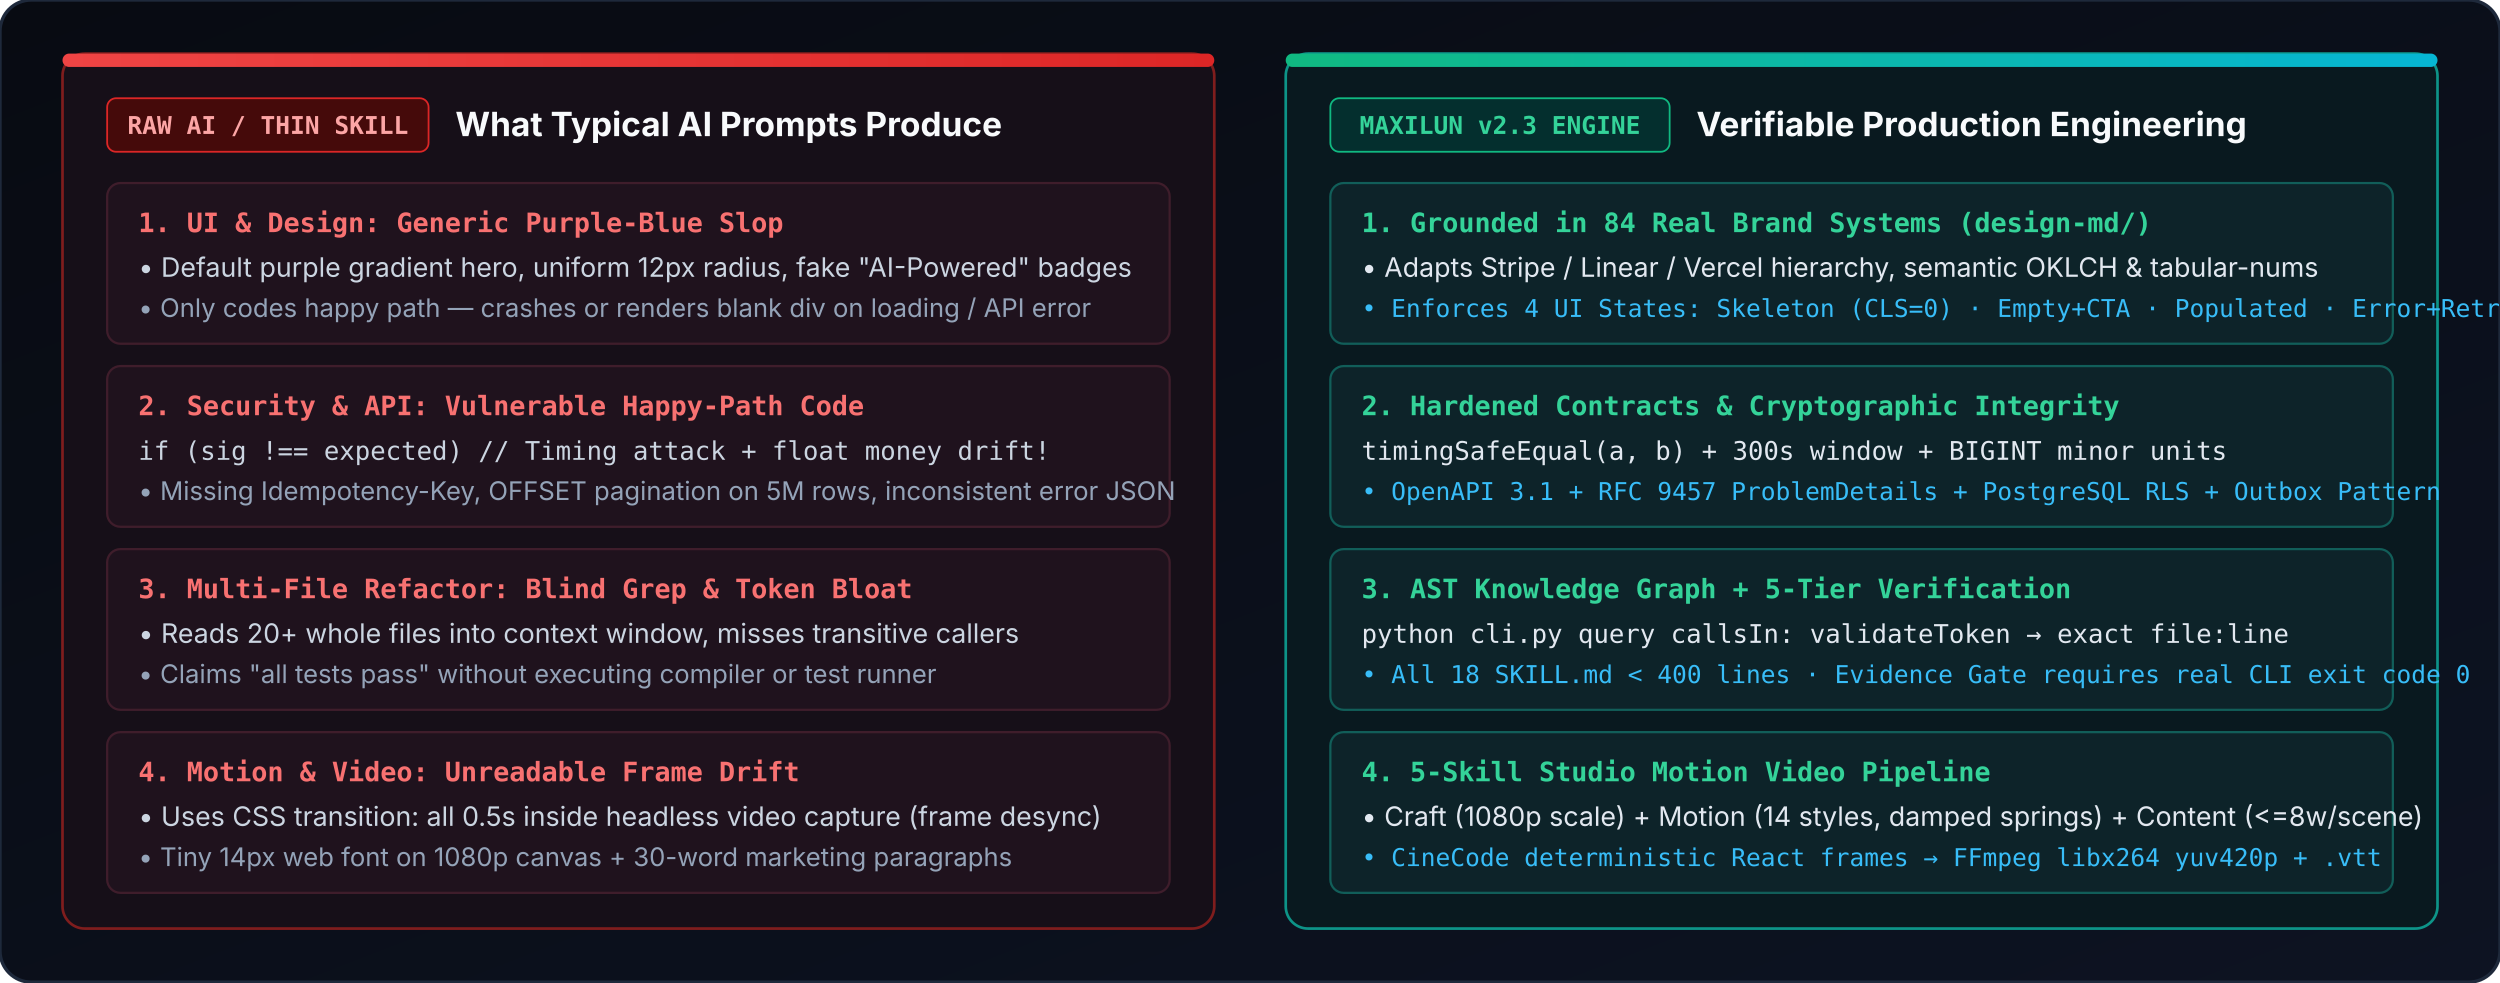
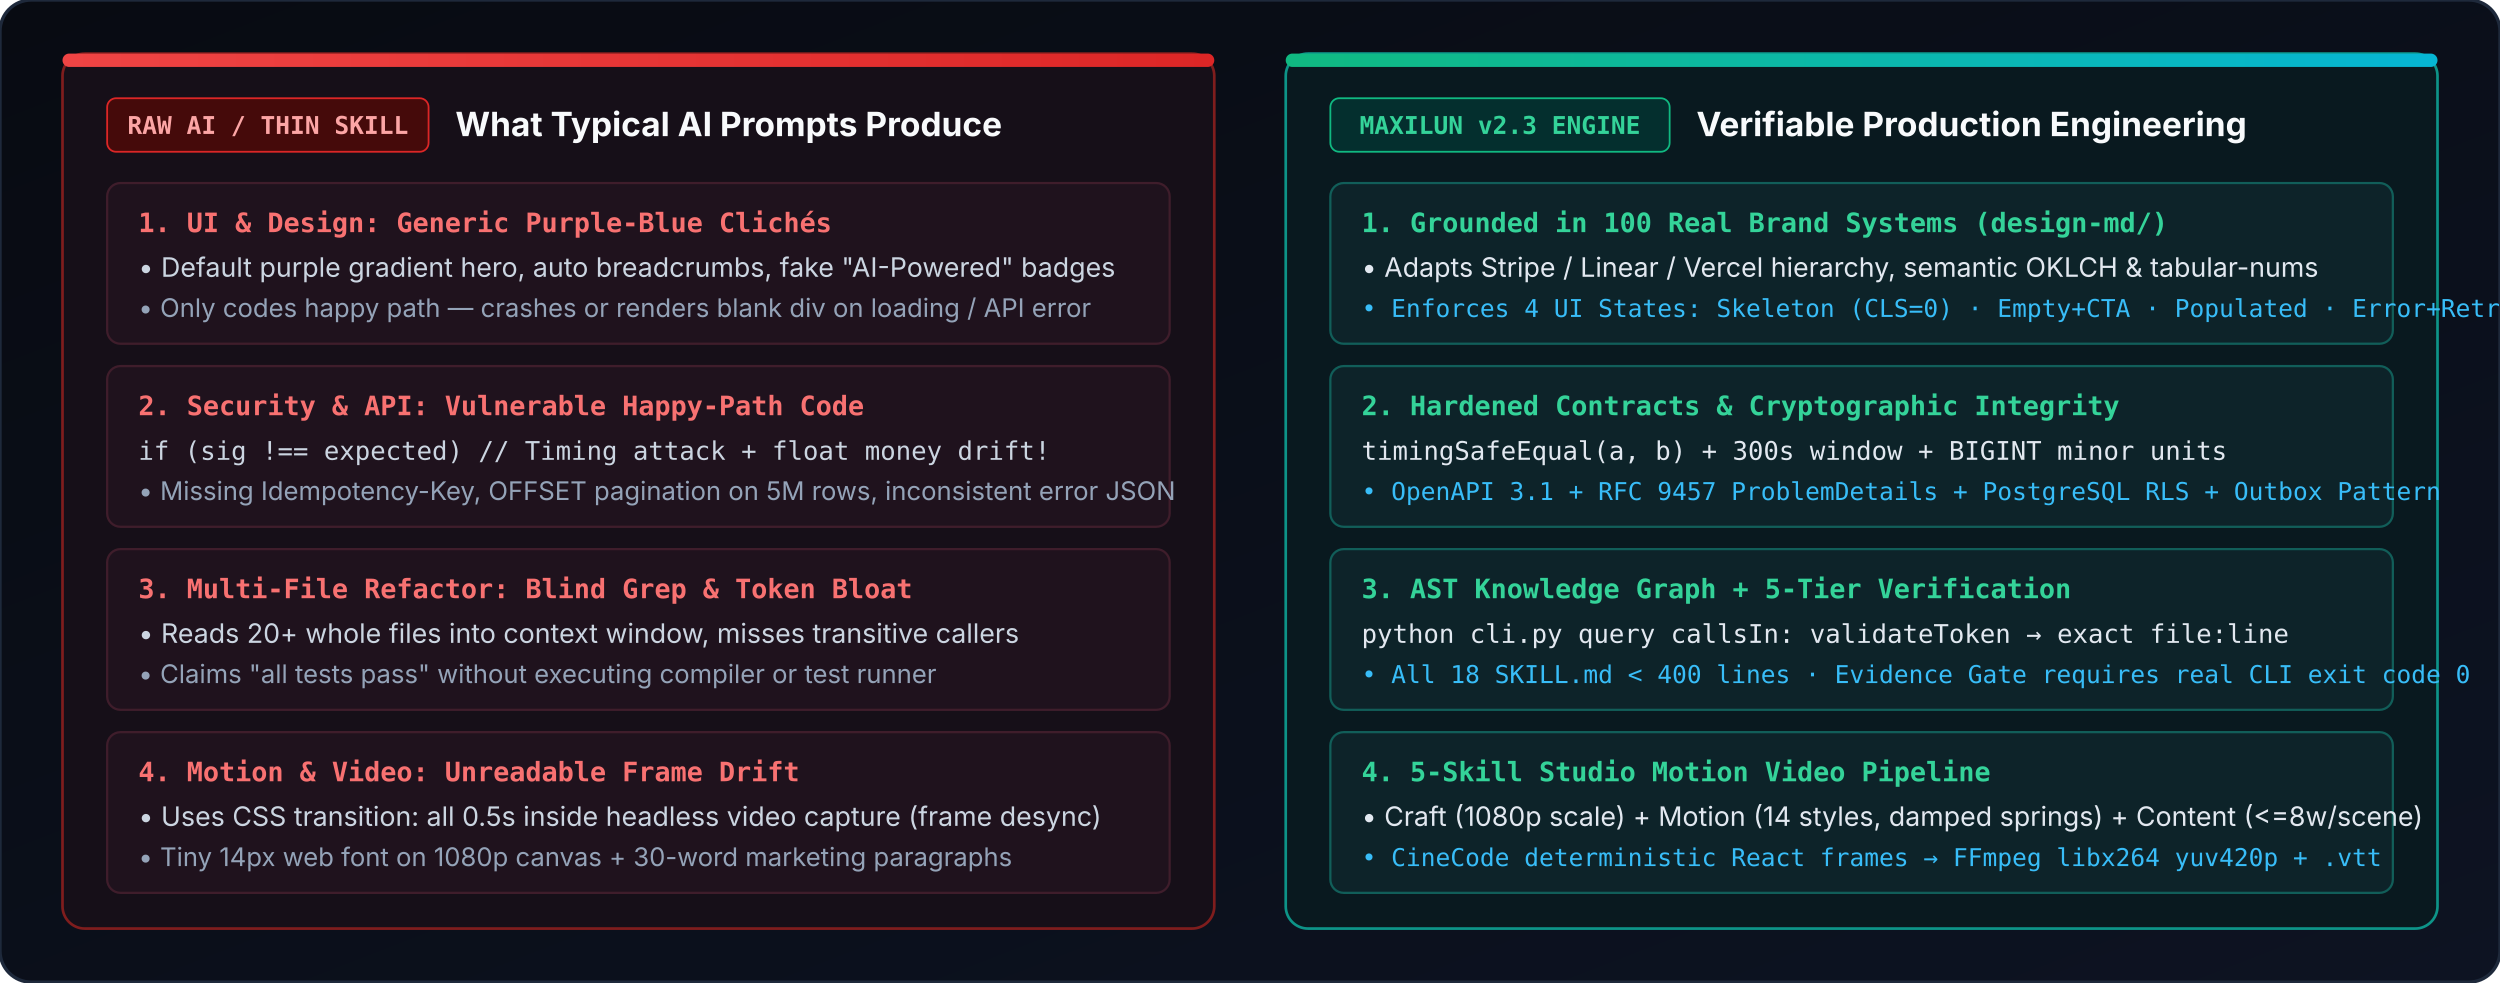
<svg xmlns="http://www.w3.org/2000/svg" viewBox="0 0 1120 440" width="100%" height="100%">
  <defs>
    <linearGradient id="bgProof" x1="0%" y1="0%" x2="100%" y2="100%">
      <stop offset="0%" stop-color="#080b12" />
      <stop offset="100%" stop-color="#0d1322" />
    </linearGradient>
-     <linearGradient id="slopGrad" x1="0%" y1="0%" x2="100%" y2="0%">
+     <linearGradient id="rawGrad" x1="0%" y1="0%" x2="100%" y2="0%">
      <stop offset="0%" stop-color="#ef4444" />
      <stop offset="100%" stop-color="#dc2626" />
    </linearGradient>
    <linearGradient id="craftGrad" x1="0%" y1="0%" x2="100%" y2="0%">
      <stop offset="0%" stop-color="#10b981" />
      <stop offset="100%" stop-color="#06b6d4" />
    </linearGradient>
  </defs>
  <rect width="1120" height="440" rx="14" fill="url(#bgProof)" stroke="#1e293b" stroke-width="1.5" />
  <g transform="translate(28, 24)">
    <rect width="516" height="392" rx="10" fill="#160f18" stroke="#7f1d1d" stroke-width="1.2" />
-     <rect width="516" height="6" rx="3" fill="url(#slopGrad)" />
+     <rect width="516" height="6" rx="3" fill="url(#rawGrad)" />
    <rect x="20" y="20" width="144" height="24" rx="4" fill="#450a0a" stroke="#dc2626" stroke-width="0.8" />
    <text x="92" y="36" text-anchor="middle" fill="#fca5a5" font-family="ui-monospace, SFMono-Regular, Menlo, monospace" font-size="11" font-weight="700">RAW AI / THIN SKILL</text>
    <text x="176" y="37" fill="#f8fafc" font-family="system-ui, -apple-system, sans-serif" font-size="15" font-weight="700">What Typical AI Prompts Produce</text>
    <rect x="20" y="58" width="476" height="72" rx="6" fill="#1f121d" stroke="#3f1d2b" stroke-width="1" />
-     <text x="34" y="80" fill="#f87171" font-family="ui-monospace, SFMono-Regular, Menlo, monospace" font-size="12" font-weight="700">1. UI &amp; Design: Generic Purple-Blue Slop</text>
-     <text x="34" y="100" fill="#cbd5e1" font-family="system-ui, -apple-system, sans-serif" font-size="12">• Default purple gradient hero, uniform 12px radius, fake "AI-Powered" badges</text>
+     <text x="34" y="80" fill="#f87171" font-family="ui-monospace, SFMono-Regular, Menlo, monospace" font-size="12" font-weight="700">1. UI &amp; Design: Generic Purple-Blue Clichés</text>
+     <text x="34" y="100" fill="#cbd5e1" font-family="system-ui, -apple-system, sans-serif" font-size="12">• Default purple gradient hero, auto breadcrumbs, fake "AI-Powered" badges</text>
    <text x="34" y="118" fill="#94a3b8" font-family="system-ui, -apple-system, sans-serif" font-size="11.5">• Only codes happy path — crashes or renders blank div on loading / API error</text>
    <rect x="20" y="140" width="476" height="72" rx="6" fill="#1f121d" stroke="#3f1d2b" stroke-width="1" />
    <text x="34" y="162" fill="#f87171" font-family="ui-monospace, SFMono-Regular, Menlo, monospace" font-size="12" font-weight="700">2. Security &amp; API: Vulnerable Happy-Path Code</text>
    <text x="34" y="182" fill="#cbd5e1" font-family="ui-monospace, SFMono-Regular, Menlo, monospace" font-size="11.5">if (sig !== expected) // Timing attack + float money drift!</text>
    <text x="34" y="200" fill="#94a3b8" font-family="system-ui, -apple-system, sans-serif" font-size="11.5">• Missing Idempotency-Key, OFFSET pagination on 5M rows, inconsistent error JSON</text>
    <rect x="20" y="222" width="476" height="72" rx="6" fill="#1f121d" stroke="#3f1d2b" stroke-width="1" />
    <text x="34" y="244" fill="#f87171" font-family="ui-monospace, SFMono-Regular, Menlo, monospace" font-size="12" font-weight="700">3. Multi-File Refactor: Blind Grep &amp; Token Bloat</text>
    <text x="34" y="264" fill="#cbd5e1" font-family="system-ui, -apple-system, sans-serif" font-size="12">• Reads 20+ whole files into context window, misses transitive callers</text>
    <text x="34" y="282" fill="#94a3b8" font-family="system-ui, -apple-system, sans-serif" font-size="11.5">• Claims "all tests pass" without executing compiler or test runner</text>
    <rect x="20" y="304" width="476" height="72" rx="6" fill="#1f121d" stroke="#3f1d2b" stroke-width="1" />
    <text x="34" y="326" fill="#f87171" font-family="ui-monospace, SFMono-Regular, Menlo, monospace" font-size="12" font-weight="700">4. Motion &amp; Video: Unreadable Frame Drift</text>
    <text x="34" y="346" fill="#cbd5e1" font-family="system-ui, -apple-system, sans-serif" font-size="12">• Uses CSS transition: all 0.5s inside headless video capture (frame desync)</text>
    <text x="34" y="364" fill="#94a3b8" font-family="system-ui, -apple-system, sans-serif" font-size="11.5">• Tiny 14px web font on 1080p canvas + 30-word marketing paragraphs</text>
  </g>
  <g transform="translate(576, 24)">
    <rect width="516" height="392" rx="10" fill="#09191f" stroke="#0d9488" stroke-width="1.2" />
    <rect width="516" height="6" rx="3" fill="url(#craftGrad)" />
    <rect x="20" y="20" width="152" height="24" rx="4" fill="#042f2e" stroke="#10b981" stroke-width="0.8" />
    <text x="96" y="36" text-anchor="middle" fill="#34d399" font-family="ui-monospace, SFMono-Regular, Menlo, monospace" font-size="11" font-weight="700">MAXILUN v2.3 ENGINE</text>
    <text x="184" y="37" fill="#f8fafc" font-family="system-ui, -apple-system, sans-serif" font-size="15" font-weight="700">Verifiable Production Engineering</text>
    <rect x="20" y="58" width="476" height="72" rx="6" fill="#0d2329" stroke="#115e59" stroke-width="1" />
-     <text x="34" y="80" fill="#34d399" font-family="ui-monospace, SFMono-Regular, Menlo, monospace" font-size="12" font-weight="700">1. Grounded in 84 Real Brand Systems (design-md/)</text>
+     <text x="34" y="80" fill="#34d399" font-family="ui-monospace, SFMono-Regular, Menlo, monospace" font-size="12" font-weight="700">1. Grounded in 100 Real Brand Systems (design-md/)</text>
    <text x="34" y="100" fill="#e2e8f0" font-family="system-ui, -apple-system, sans-serif" font-size="12">• Adapts Stripe / Linear / Vercel hierarchy, semantic OKLCH &amp; tabular-nums</text>
    <text x="34" y="118" fill="#38bdf8" font-family="ui-monospace, SFMono-Regular, Menlo, monospace" font-size="11">• Enforces 4 UI States: Skeleton (CLS=0) · Empty+CTA · Populated · Error+Retry</text>
    <rect x="20" y="140" width="476" height="72" rx="6" fill="#0d2329" stroke="#115e59" stroke-width="1" />
    <text x="34" y="162" fill="#34d399" font-family="ui-monospace, SFMono-Regular, Menlo, monospace" font-size="12" font-weight="700">2. Hardened Contracts &amp; Cryptographic Integrity</text>
    <text x="34" y="182" fill="#e2e8f0" font-family="ui-monospace, SFMono-Regular, Menlo, monospace" font-size="11.5">timingSafeEqual(a, b) + 300s window + BIGINT minor units</text>
    <text x="34" y="200" fill="#38bdf8" font-family="ui-monospace, SFMono-Regular, Menlo, monospace" font-size="11">• OpenAPI 3.1 + RFC 9457 ProblemDetails + PostgreSQL RLS + Outbox Pattern</text>
    <rect x="20" y="222" width="476" height="72" rx="6" fill="#0d2329" stroke="#115e59" stroke-width="1" />
    <text x="34" y="244" fill="#34d399" font-family="ui-monospace, SFMono-Regular, Menlo, monospace" font-size="12" font-weight="700">3. AST Knowledge Graph + 5-Tier Verification</text>
    <text x="34" y="264" fill="#e2e8f0" font-family="ui-monospace, SFMono-Regular, Menlo, monospace" font-size="11.5">python cli.py query callsIn: validateToken → exact file:line</text>
    <text x="34" y="282" fill="#38bdf8" font-family="ui-monospace, SFMono-Regular, Menlo, monospace" font-size="11">• All 18 SKILL.md &lt; 400 lines · Evidence Gate requires real CLI exit code 0</text>
    <rect x="20" y="304" width="476" height="72" rx="6" fill="#0d2329" stroke="#115e59" stroke-width="1" />
    <text x="34" y="326" fill="#34d399" font-family="ui-monospace, SFMono-Regular, Menlo, monospace" font-size="12" font-weight="700">4. 5-Skill Studio Motion Video Pipeline</text>
    <text x="34" y="346" fill="#e2e8f0" font-family="system-ui, -apple-system, sans-serif" font-size="12">• Craft (1080p scale) + Motion (14 styles, damped springs) + Content (&lt;=8w/scene)</text>
    <text x="34" y="364" fill="#38bdf8" font-family="ui-monospace, SFMono-Regular, Menlo, monospace" font-size="11">• CineCode deterministic React frames → FFmpeg libx264 yuv420p + .vtt</text>
  </g>
</svg>
